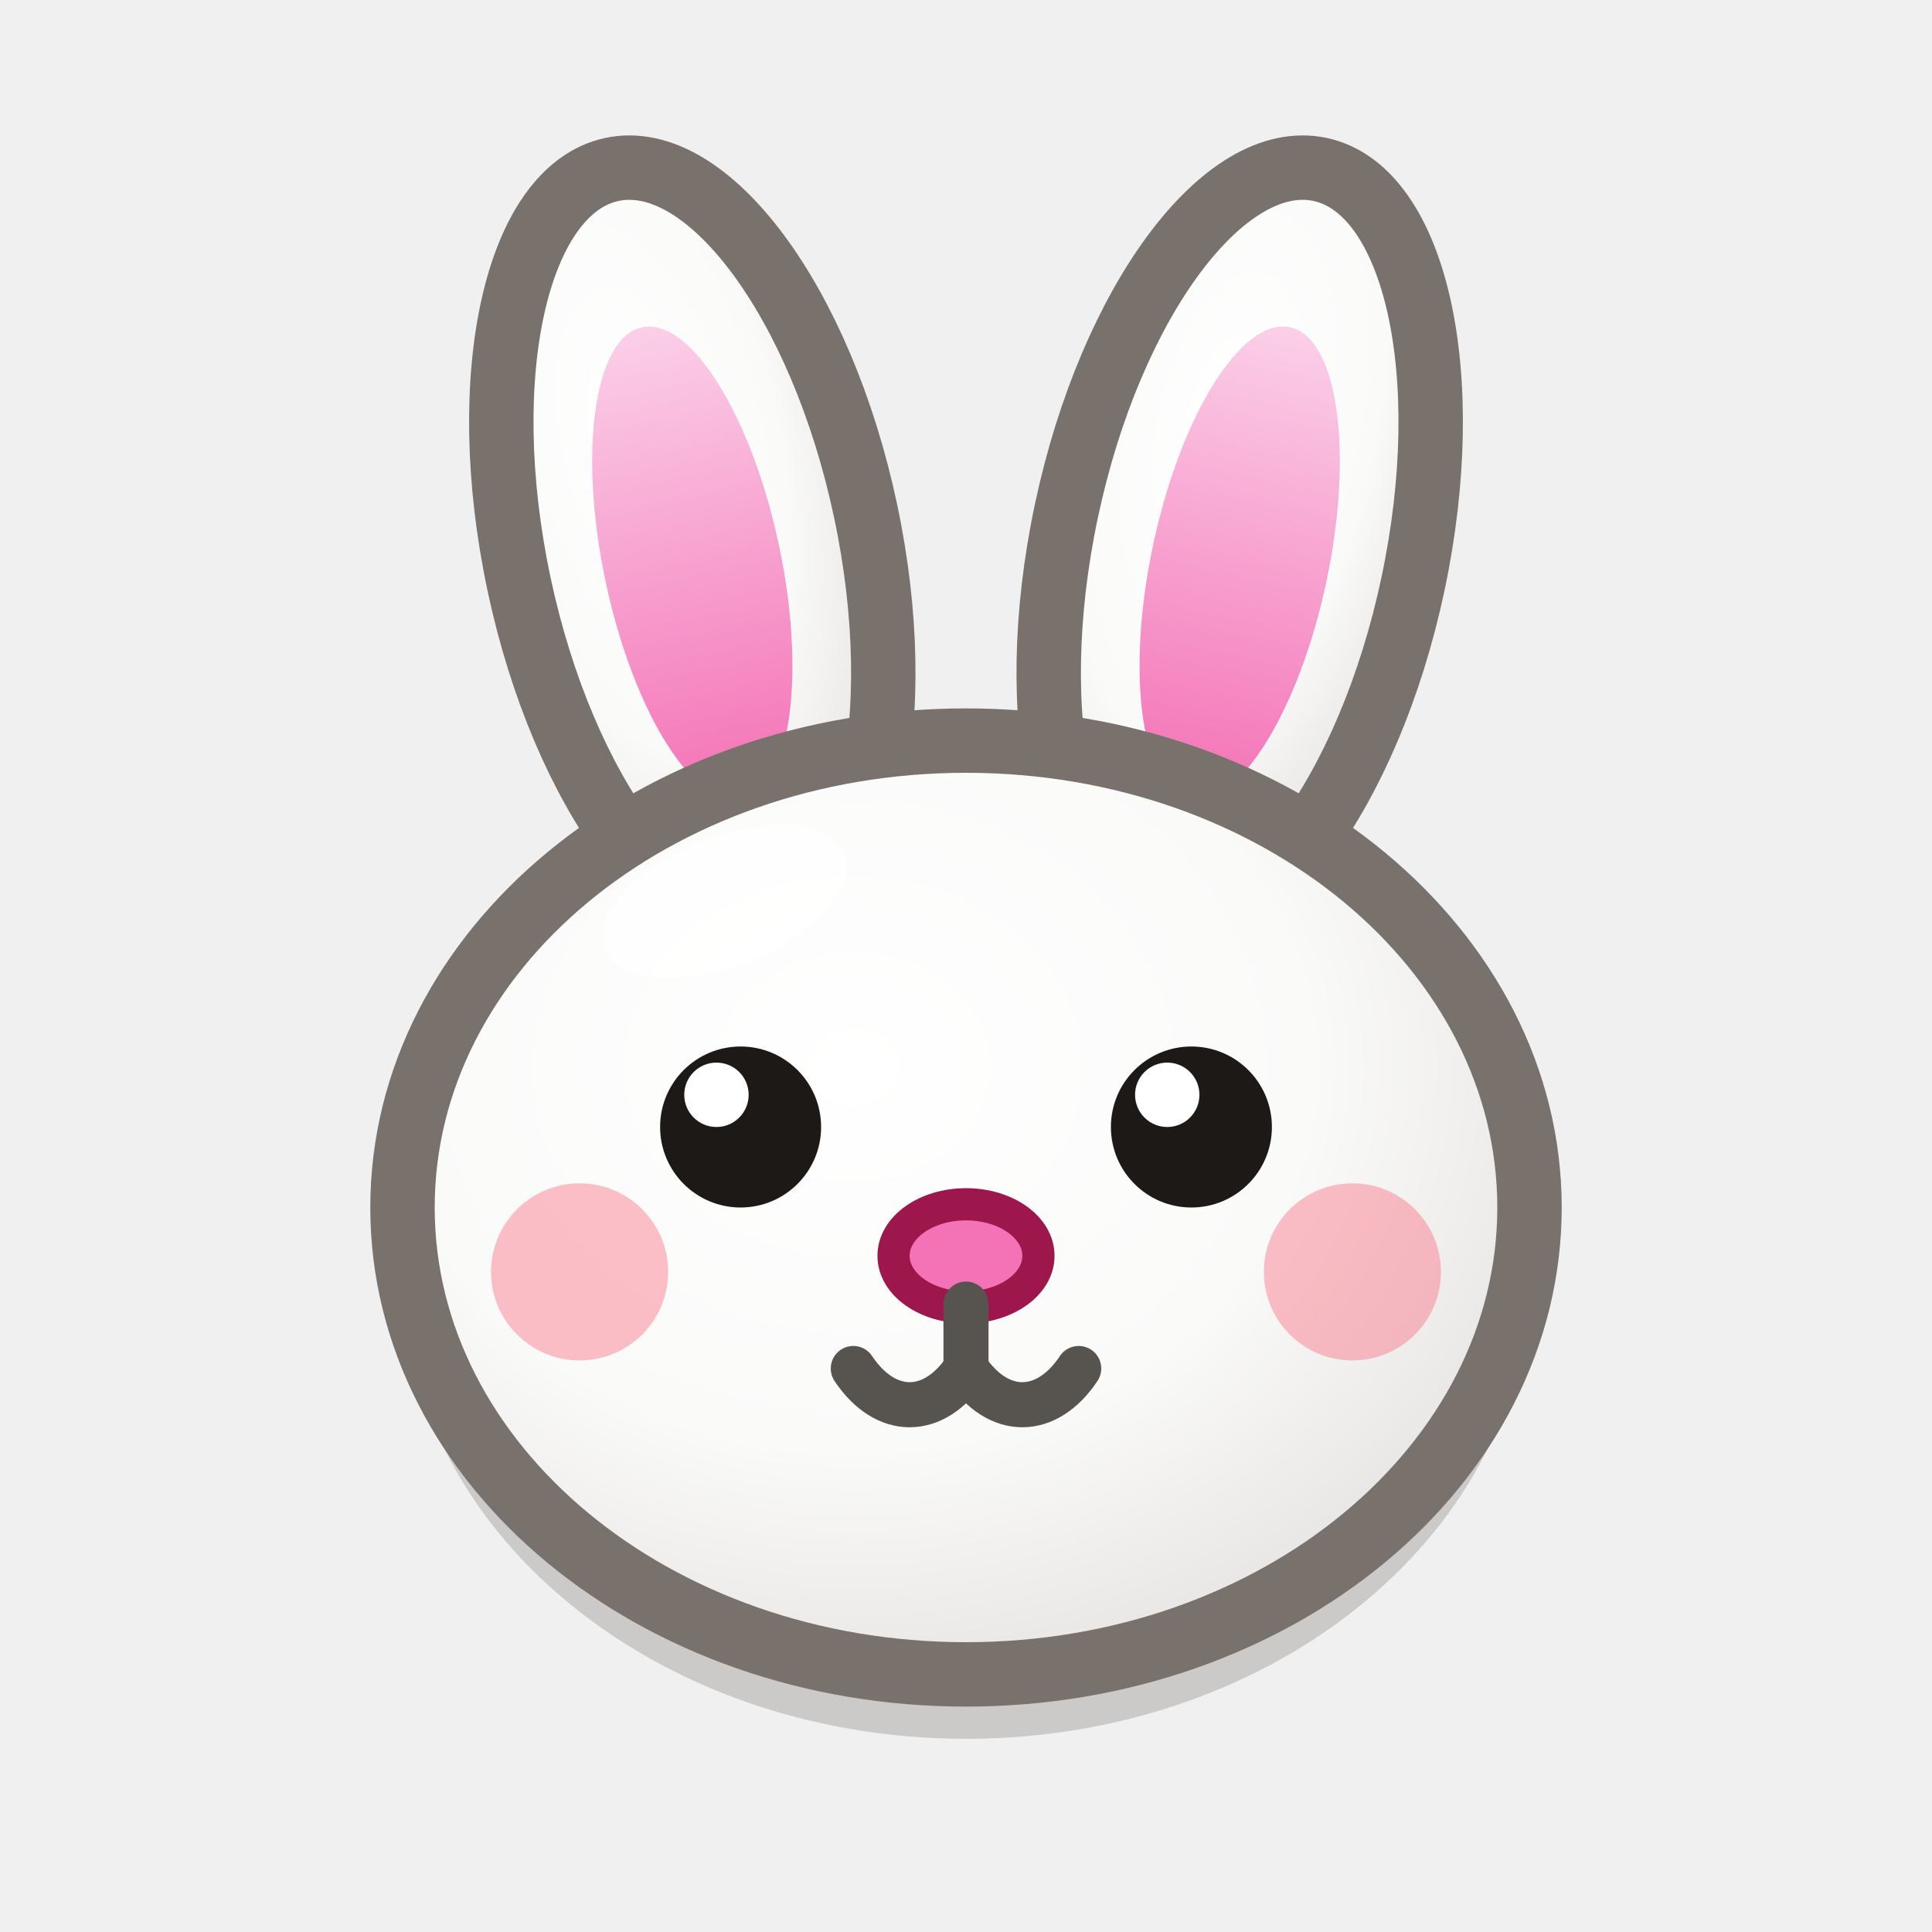
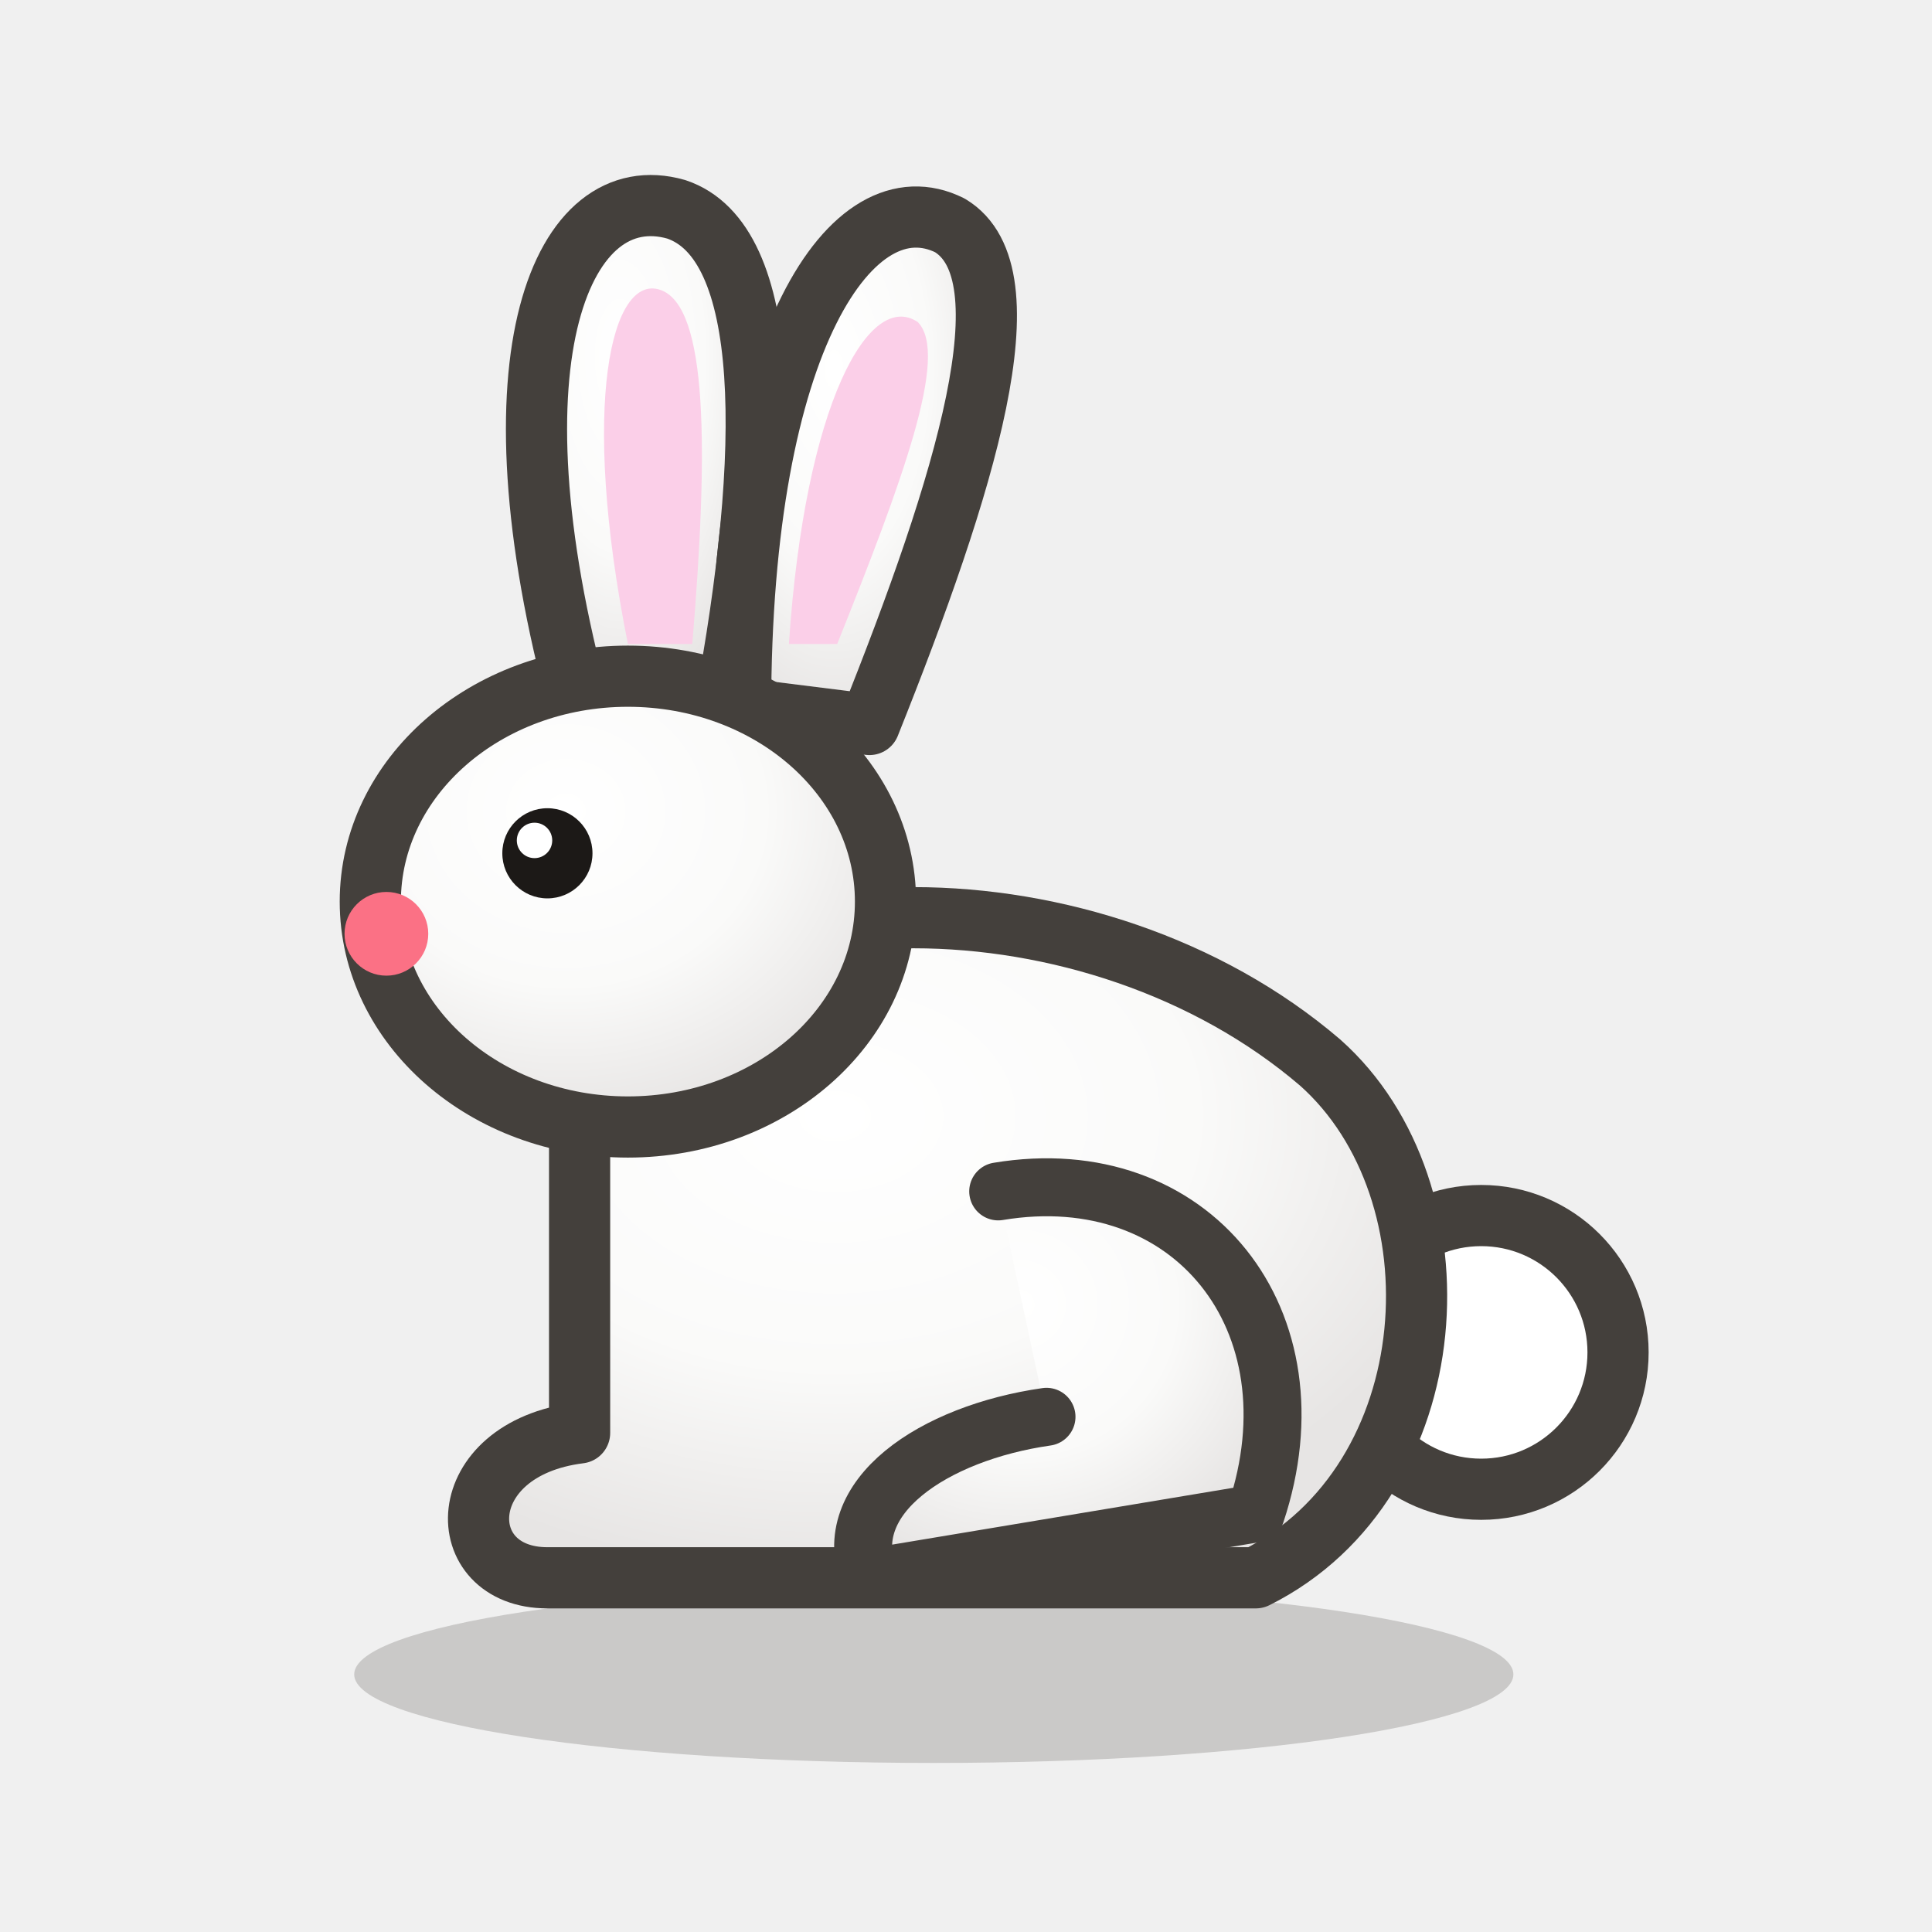
<svg xmlns="http://www.w3.org/2000/svg" fill="none" viewBox="0 0 120 120">
  <defs>
-     <radialGradient cx="40%" cy="35%" id="rabbitBody" r="68%">
+     <radialGradient cx="38%" cy="30%" id="rabWhite" r="70%">
      <stop offset="0%" stop-color="#ffffff" />
-       <stop offset="60%" stop-color="#fafaf9" />
+       <stop offset="55%" stop-color="#fafaf9" />
      <stop offset="100%" stop-color="#e7e5e4" />
    </radialGradient>
-     <linearGradient id="rabbitEar" x1="0%" x2="0%" y1="0%" y2="100%">
-       <stop offset="0%" stop-color="#fbcfe8" />
-       <stop offset="100%" stop-color="#f472b6" />
-     </linearGradient>
  </defs>
-   <ellipse cx="60" cy="79" fill="#78716c" opacity="0.3" rx="35" ry="29" />
-   <ellipse cx="43" cy="34" fill="url(#rabbitBody)" rx="11" ry="24" stroke="#78716c" stroke-width="4" transform="rotate(-12 43 34)" />
-   <ellipse cx="43" cy="35" fill="url(#rabbitEar)" rx="5.5" ry="15" transform="rotate(-12 43 35)" />
-   <ellipse cx="77" cy="34" fill="url(#rabbitBody)" rx="11" ry="24" stroke="#78716c" stroke-width="4" transform="rotate(12 77 34)" />
-   <ellipse cx="77" cy="35" fill="url(#rabbitEar)" rx="5.5" ry="15" transform="rotate(12 77 35)" />
-   <ellipse cx="60" cy="75" fill="url(#rabbitBody)" rx="35" ry="29" stroke="#78716c" stroke-width="4" />
-   <circle cx="46" cy="70" fill="#1c1917" r="5" />
-   <circle cx="44.5" cy="68" fill="#ffffff" r="2" />
-   <circle cx="74" cy="70" fill="#1c1917" r="5" />
-   <circle cx="72.5" cy="68" fill="#ffffff" r="2" />
-   <circle cx="36" cy="79" fill="#fb7185" fill-opacity="0.45" r="5.5" />
-   <circle cx="84" cy="79" fill="#fb7185" fill-opacity="0.45" r="5.5" />
-   <ellipse cx="60" cy="78" fill="#f472b6" rx="4.5" ry="3.2" stroke="#9d174d" stroke-width="2" />
-   <path d="M60 81V85M53 85C55 88 58 88 60 85C62 88 65 88 67 85" stroke="#57534e" stroke-linecap="round" stroke-linejoin="round" stroke-width="2.8" />
-   <ellipse cx="45" cy="56" fill="#ffffff" fill-opacity="0.8" rx="8" ry="4" transform="rotate(-22 45 56)" />
+   <ellipse cx="58" cy="104" fill="#44403c" opacity="0.22" rx="36" ry="5.5" />
+   <circle cx="92" cy="84" fill="#ffffff" r="8.5" stroke="#44403c" stroke-width="3.8" />
+   <path d="M36 44C30 22 35 11 42 13C48 15 48 28 45 44Z" fill="url(#rabWhite)" stroke="#44403c" stroke-linejoin="round" stroke-width="3.8" />
+   <path d="M39 40C36 25 38 17 41 18C44 19 44 28 43 40Z" fill="#fbcfe8" />
+   <path d="M46 44C46 21 53 11 59 14C64 17 60 30 54 45Z" fill="url(#rabWhite)" stroke="#44403c" stroke-linejoin="round" stroke-width="3.8" />
+   <path d="M49 40C50 25 54 18 57 20C59 22 56 30 52 40Z" fill="#fbcfe8" />
+   <path d="M36 66C44 54 68 54 82 66C91 74 90 92 78 98H34C28 98 28 90 36 89V78Z" fill="url(#rabWhite)" stroke="#44403c" stroke-linejoin="round" stroke-width="3.8" />
+   <path d="M62 74C74 72 82 82 78 94L54 98C52 93 58 89 65 88" fill="url(#rabWhite)" stroke="#44403c" stroke-linecap="round" stroke-linejoin="round" stroke-width="3.6" />
+   <ellipse cx="39" cy="56" fill="url(#rabWhite)" rx="16" ry="14" stroke="#44403c" stroke-width="3.8" />
+   <circle cx="24" cy="58" fill="#fb7185" r="2.6" />
+   <circle cx="34" cy="53" fill="#1c1917" r="2.8" />
+   <circle cx="33.2" cy="52.2" fill="#ffffff" r="1.1" />
</svg>
